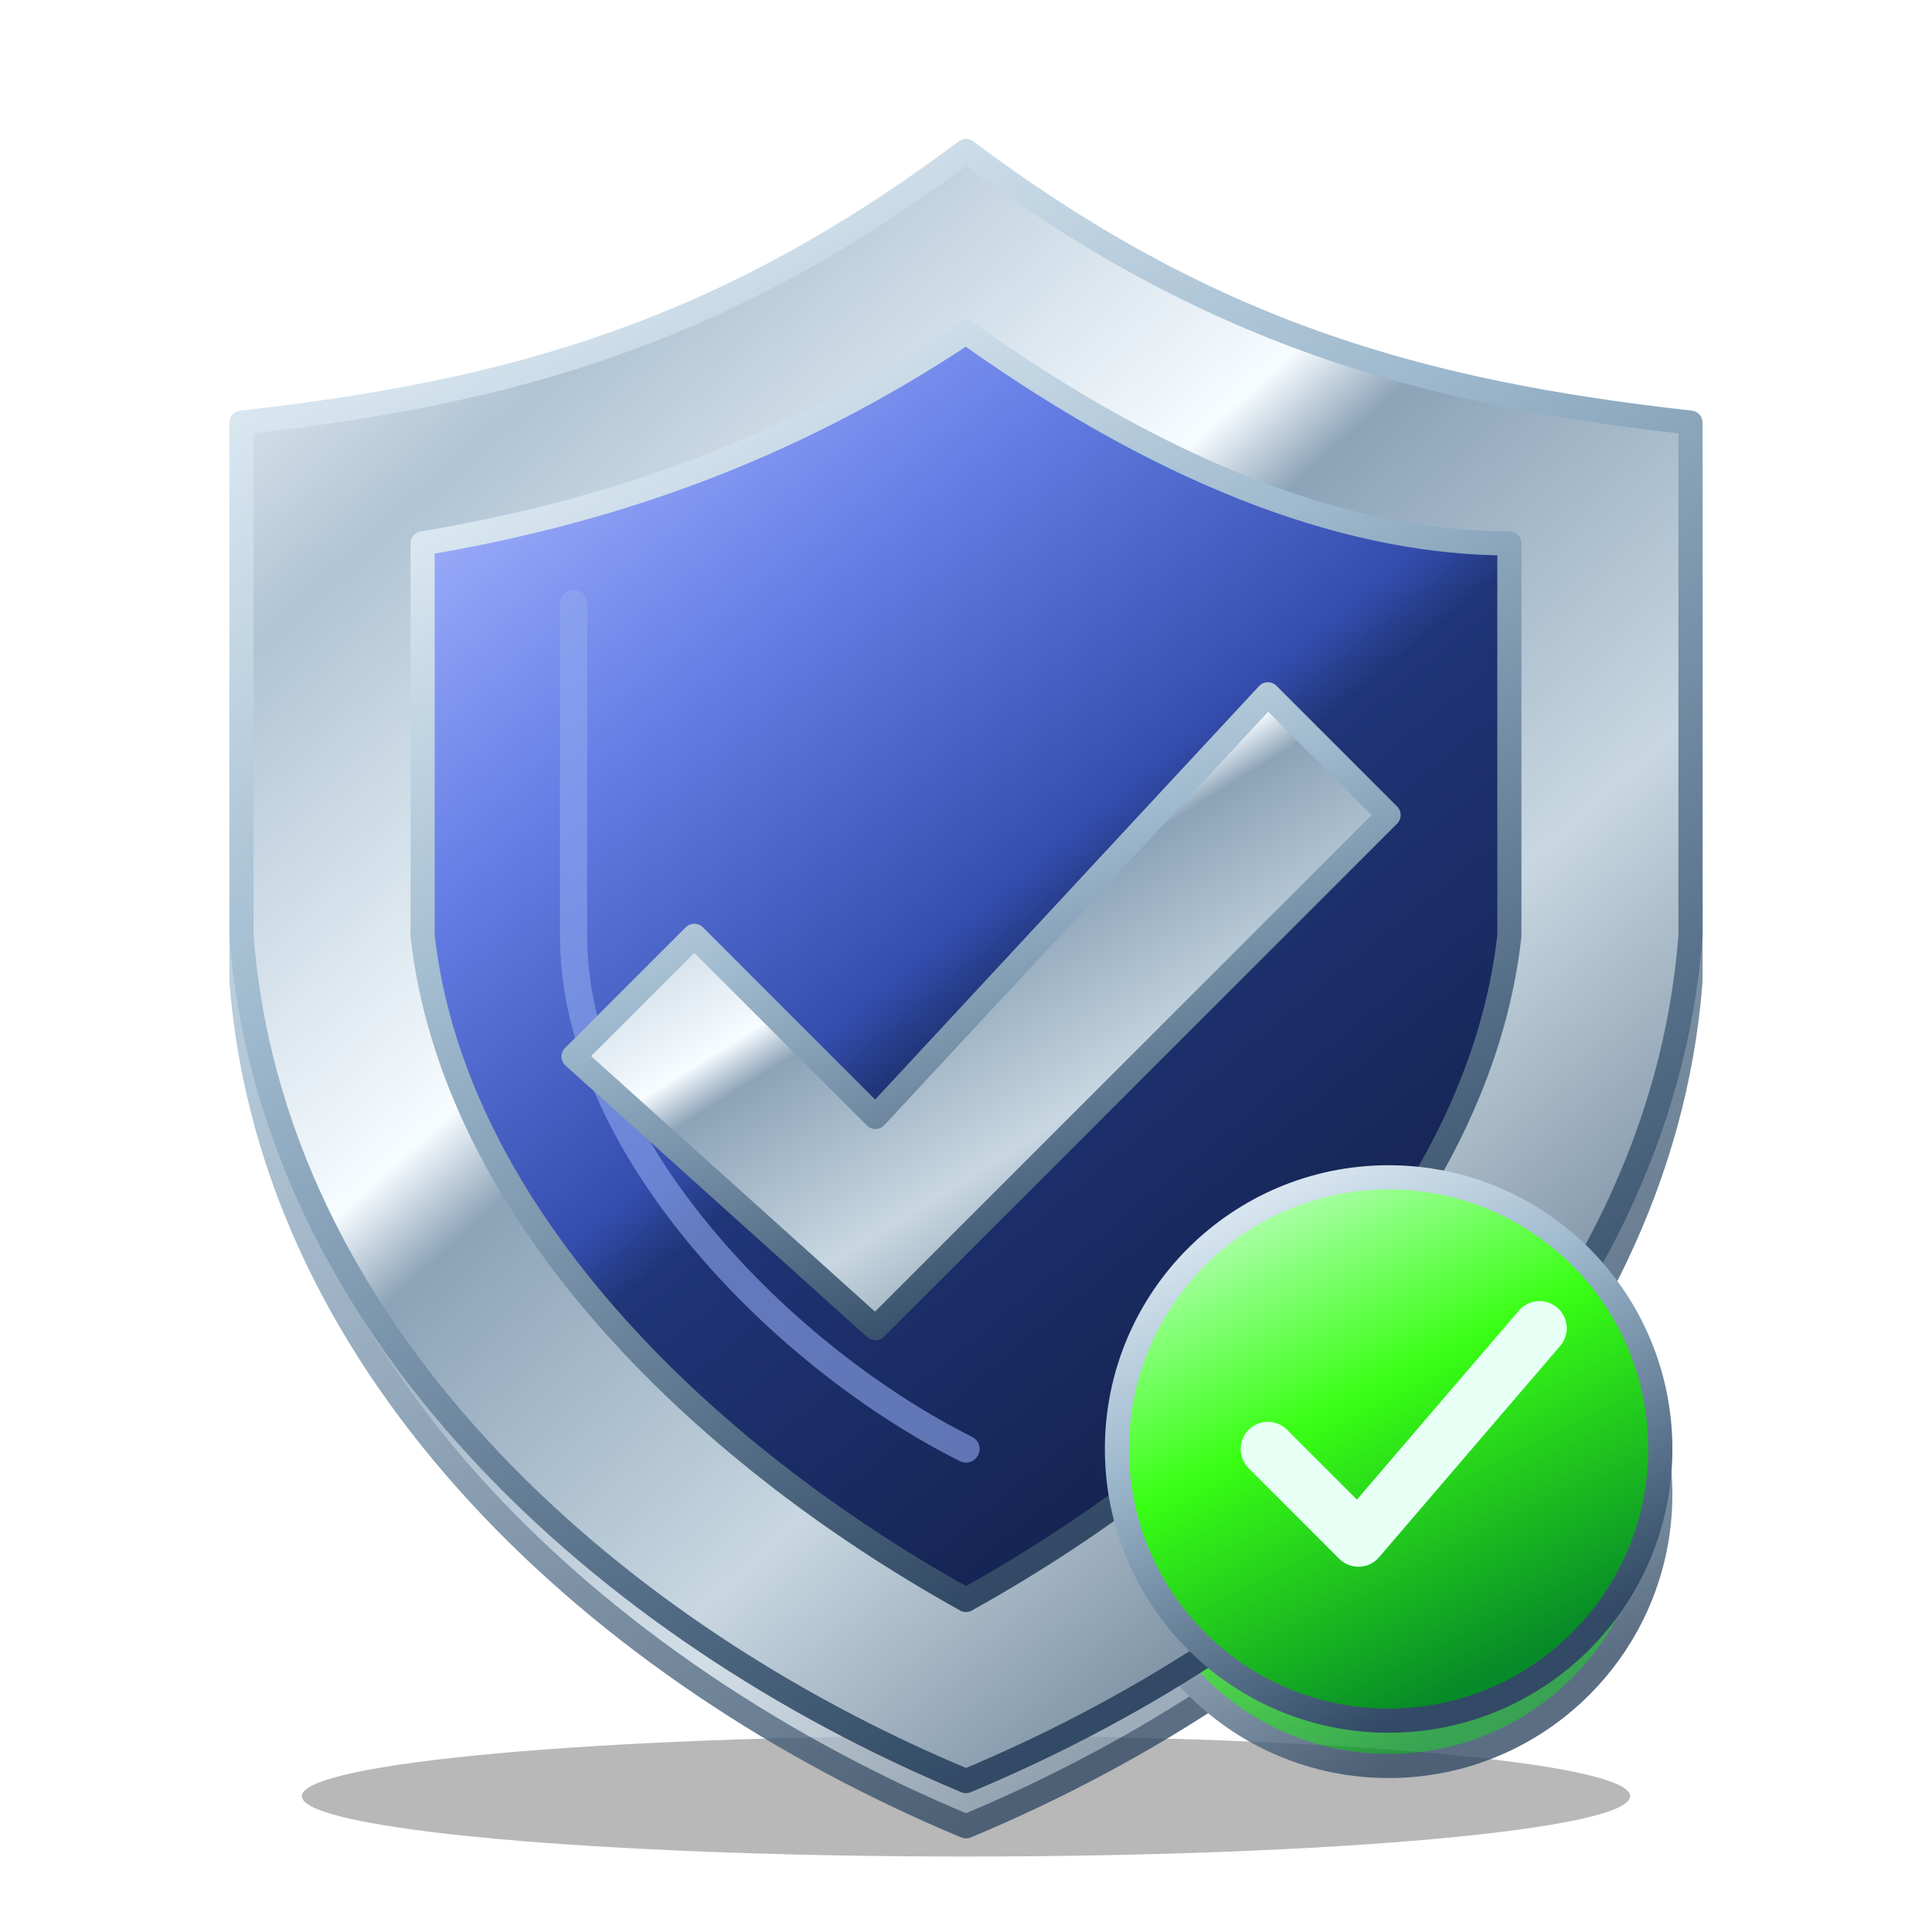
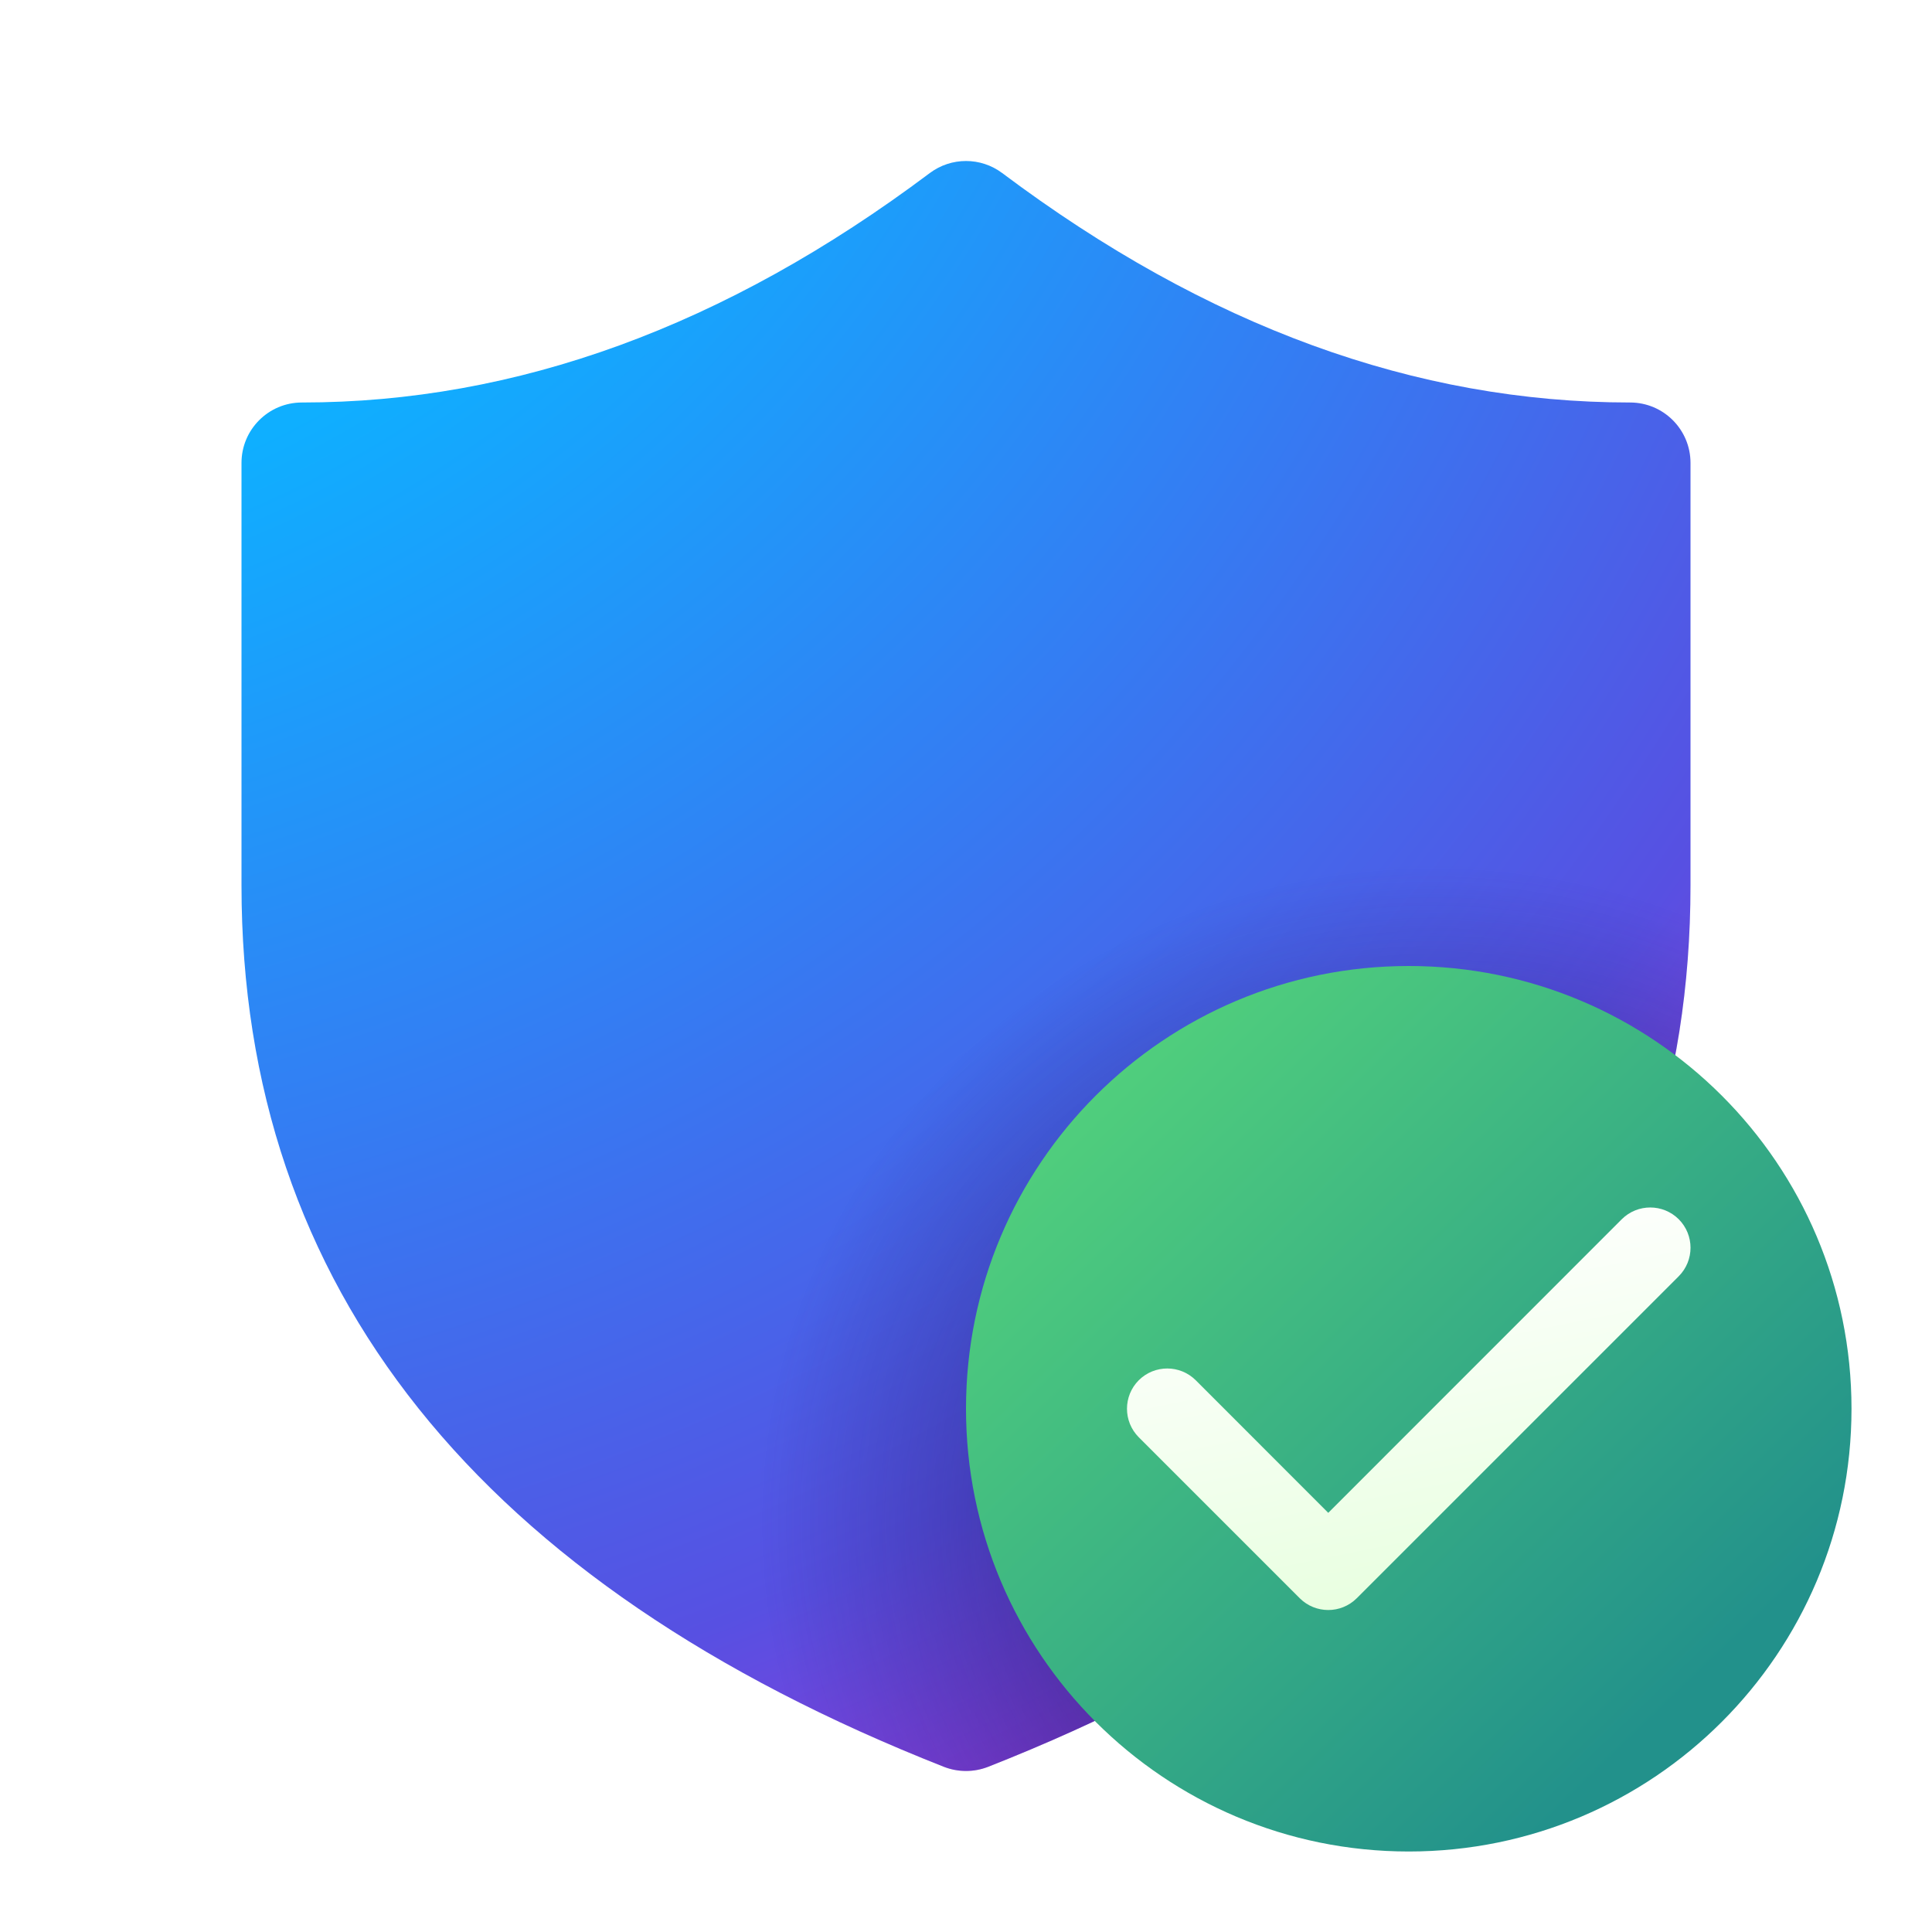
- <svg xmlns="http://www.w3.org/2000/svg" width="64" height="64" viewBox="0 0 64 64">
+ <svg xmlns="http://www.w3.org/2000/svg" width="24" height="24" viewBox="0 0 24 24" fill="none">
+   <path d="M3 5.75C3 5.336 3.336 5 3.75 5C6.413 5 9.008 4.057 11.55 2.15C11.817 1.95 12.183 1.95 12.45 2.15C14.992 4.057 17.587 5 20.25 5C20.664 5 21 5.336 21 5.75V11C21 16.001 18.042 19.676 12.275 21.948C12.098 22.017 11.902 22.017 11.725 21.948C5.958 19.676 3 16.001 3 11V5.75Z" fill="url(#paint0_radial_378174_9620)" />
+   <path d="M3 5.75C3 5.336 3.336 5 3.75 5C6.413 5 9.008 4.057 11.55 2.15C11.817 1.95 12.183 1.95 12.45 2.15C14.992 4.057 17.587 5 20.25 5C20.664 5 21 5.336 21 5.75V11C21 16.001 18.042 19.676 12.275 21.948C12.098 22.017 11.902 22.017 11.725 21.948C5.958 19.676 3 16.001 3 11V5.75Z" fill="url(#paint1_radial_378174_9620)" fill-opacity="0.5" />
+   <path d="M17.5 12C20.538 12 23 14.462 23 17.5C23 20.538 20.538 23 17.5 23C14.462 23 12 20.538 12 17.5C12 14.462 14.462 12 17.5 12Z" fill="url(#paint2_linear_378174_9620)" />
+   <path fill-rule="evenodd" clip-rule="evenodd" d="M20.854 15.146C21.049 15.342 21.049 15.658 20.854 15.854L16.854 19.854C16.658 20.049 16.342 20.049 16.146 19.854L14.146 17.854C13.951 17.658 13.951 17.342 14.146 17.146C14.342 16.951 14.658 16.951 14.854 17.146L16.5 18.793L20.146 15.146C20.342 14.951 20.658 14.951 20.854 15.146Z" fill="url(#paint3_linear_378174_9620)" />
  <defs>
-     <linearGradient id="silver" x1="0" y1="0" x2=".8" y2="1">
-       <stop stop-color="#FCFEFF" />
-       <stop offset=".19" stop-color="#B0C4D4" />
-       <stop offset=".43" stop-color="#F7FCFF" />
-       <stop offset=".48" stop-color="#8CA3B8" />
-       <stop offset=".7" stop-color="#C8D7E1" />
-       <stop offset="1" stop-color="#536A82" />
+     <radialGradient id="paint0_radial_378174_9620" cx="0" cy="0" r="1" gradientUnits="userSpaceOnUse" gradientTransform="translate(-4.07143 -9.25) rotate(54.4973) scale(47.5993 42.0478)">
+       <stop offset="0.338" stop-color="#0FAFFF" />
+       <stop offset="0.529" stop-color="#367AF2" />
+       <stop offset="0.682" stop-color="#5750E2" />
+       <stop offset="0.861" stop-color="#CC23D1" />
+     </radialGradient>
+     <radialGradient id="paint1_radial_378174_9620" cx="0" cy="0" r="1" gradientUnits="userSpaceOnUse" gradientTransform="translate(17.7857 18.875) rotate(90) scale(8.125 8.35714)">
+       <stop offset="0.5" stop-color="#1E1868" />
+       <stop offset="1" stop-color="#1E1868" stop-opacity="0" />
+     </radialGradient>
+     <linearGradient id="paint2_linear_378174_9620" x1="12.393" y1="14.062" x2="19.984" y2="21.95" gradientUnits="userSpaceOnUse">
+       <stop stop-color="#52D17C" />
+       <stop offset="1" stop-color="#22918B" />
    </linearGradient>
-     <linearGradient id="edge" x2=".5" y2="1">
-       <stop stop-color="#F2FAFF" />
-       <stop offset=".44" stop-color="#9DB8CD" />
-       <stop offset="1" stop-color="#324A65" />
-     </linearGradient>
-     <linearGradient id="blue" x1=".1" y1="0" x2=".8" y2="1">
-       <stop stop-color="#AAB8FF" />
-       <stop offset=".26" stop-color="#657EE6" />
-       <stop offset=".5" stop-color="#344DAD" />
-       <stop offset=".55" stop-color="#203578" />
-       <stop offset="1" stop-color="#101D43" />
-     </linearGradient>
-     <linearGradient id="red" x2=".6" y2="1">
-       <stop stop-color="#FFE2EA" />
-       <stop offset=".26" stop-color="#FF526E" />
-       <stop offset=".52" stop-color="#FF1744" />
-       <stop offset="1" stop-color="#A80030" />
-     </linearGradient>
-     <linearGradient id="glass" x2="1" y2="1">
-       <stop stop-color="#244C69" />
-       <stop offset=".45" stop-color="#0D2239" />
-       <stop offset=".5" stop-color="#071424" />
-       <stop offset="1" stop-color="#132F48" />
-     </linearGradient>
-     <linearGradient id="green" x2=".5" y2="1">
-       <stop stop-color="#E0FFEC" />
-       <stop offset=".5" stop-color="#39FF14" />
-       <stop offset="1" stop-color="#078B28" />
-     </linearGradient>
-     <linearGradient id="amber" x2=".5" y2="1">
-       <stop stop-color="#FFF3C7" />
-       <stop offset=".4" stop-color="#D7A34A" />
-       <stop offset="1" stop-color="#75511D" />
+     <linearGradient id="paint3_linear_378174_9620" x1="15.312" y1="15.51" x2="16.45" y2="21.13" gradientUnits="userSpaceOnUse">
+       <stop stop-color="white" />
+       <stop offset="1" stop-color="#E3FFD9" />
    </linearGradient>
  </defs>
-   <ellipse cx="32" cy="59.5" rx="22" ry="2" fill="#000" opacity=".28" />
-   <g transform="translate(0 1.5)" opacity=".8">
-     <path d="M32 5C40 11 47 13 56 14V31C55 44 44 54 32 59 20 54 9 44 8 31V14C17 13 24 11 32 5Z" fill="url(#silver)" stroke="url(#edge)" stroke-width="0.8" stroke-linejoin="round" />
-     <path d="M32 11C39 16 45 18 50 18V31C49 40 41 48 32 53 23 48 15 40 14 31V18C20 17 26 15 32 11Z" fill="url(#blue)" stroke="url(#edge)" stroke-width="0.8" stroke-linejoin="round" />
-     <path d="M19 20v11c0 7 7 14 13 17" fill="none" stroke="#91A9EE" stroke-width="0.9" opacity="0.6" stroke-linecap="round" stroke-linejoin="round" />
-     <path d="M23 31L29 37 42 23 46 27 29 44 19 35Z" fill="url(#silver)" stroke="url(#edge)" stroke-width="0.8" stroke-linejoin="round" />
-     <circle cx="46" cy="48" r="9" fill="url(#green)" stroke="url(#edge)" stroke-width="0.8" />
-     <path d="M42 48l3 3 6-7" fill="none" stroke="#E7FFF5" stroke-width="1.8" opacity="1" stroke-linecap="round" stroke-linejoin="round" />
-   </g>
-   <g>
-     <path d="M32 5C40 11 47 13 56 14V31C55 44 44 54 32 59 20 54 9 44 8 31V14C17 13 24 11 32 5Z" fill="url(#silver)" stroke="url(#edge)" stroke-width="0.8" stroke-linejoin="round" />
-     <path d="M32 11C39 16 45 18 50 18V31C49 40 41 48 32 53 23 48 15 40 14 31V18C20 17 26 15 32 11Z" fill="url(#blue)" stroke="url(#edge)" stroke-width="0.8" stroke-linejoin="round" />
-     <path d="M19 20v11c0 7 7 14 13 17" fill="none" stroke="#91A9EE" stroke-width="0.9" opacity="0.6" stroke-linecap="round" stroke-linejoin="round" />
-     <path d="M23 31L29 37 42 23 46 27 29 44 19 35Z" fill="url(#silver)" stroke="url(#edge)" stroke-width="0.8" stroke-linejoin="round" />
-     <circle cx="46" cy="48" r="9" fill="url(#green)" stroke="url(#edge)" stroke-width="0.8" />
-     <path d="M42 48l3 3 6-7" fill="none" stroke="#E7FFF5" stroke-width="1.8" opacity="1" stroke-linecap="round" stroke-linejoin="round" />
-   </g>
</svg>
